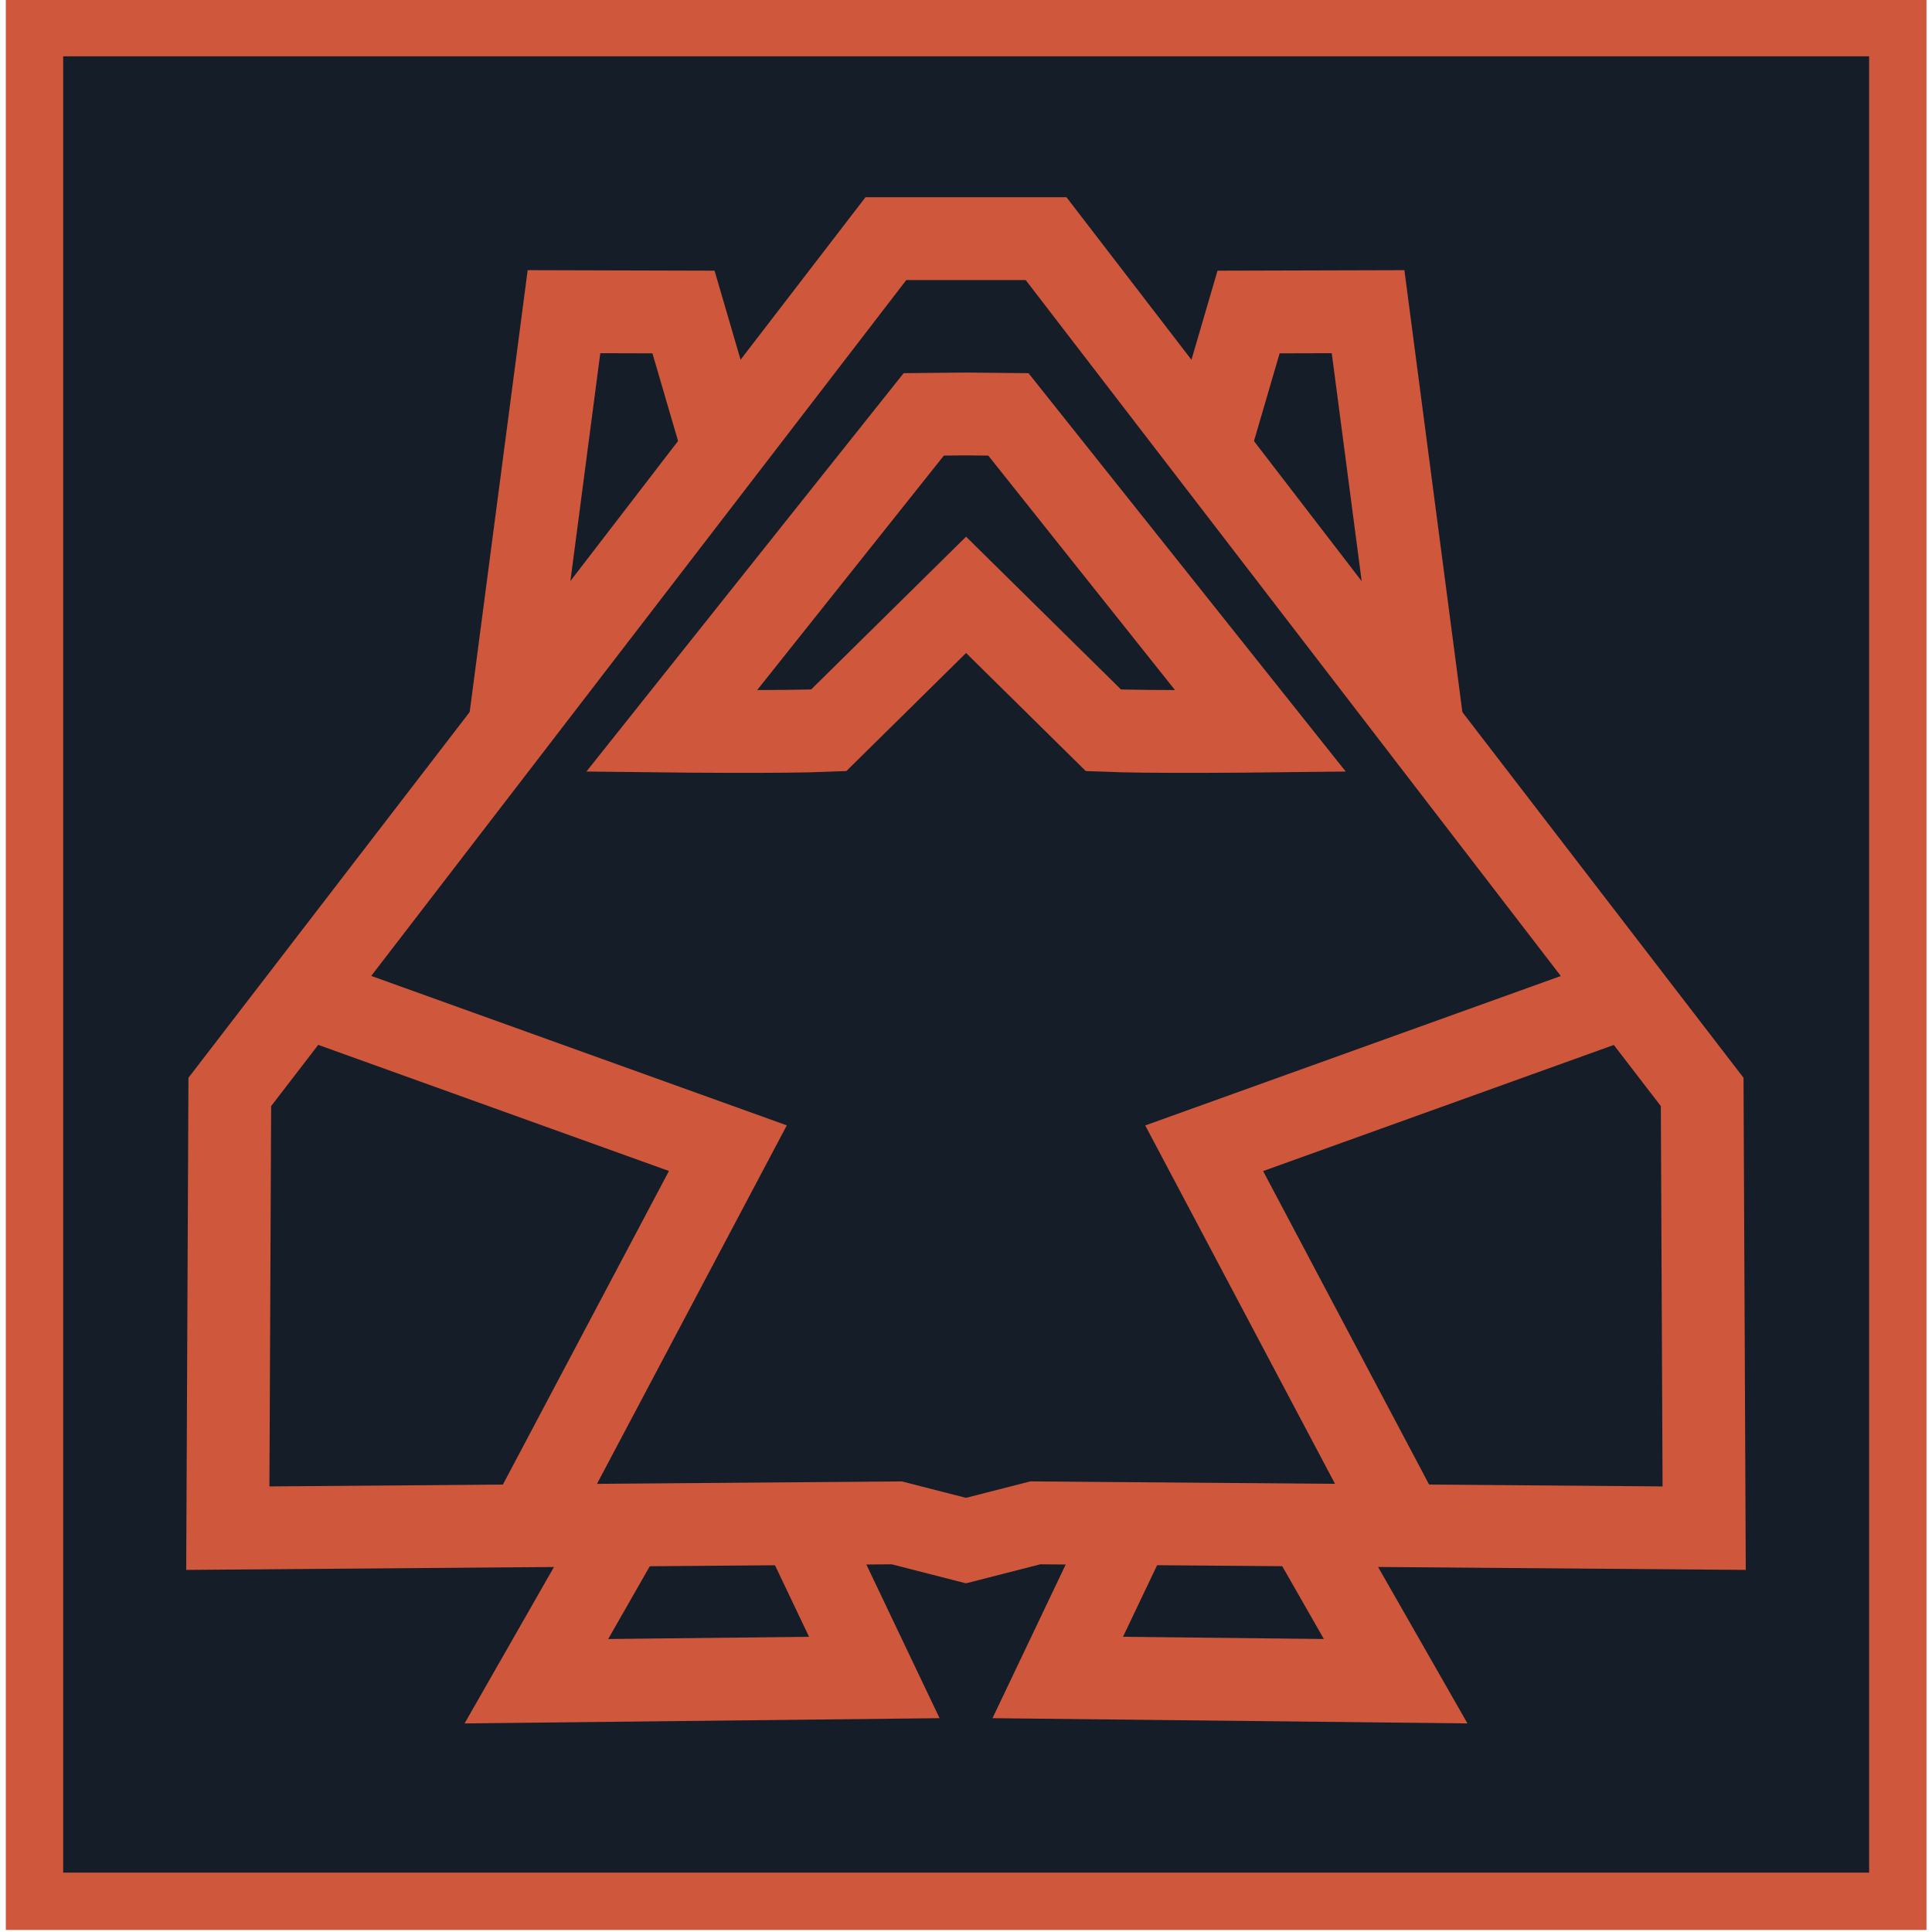
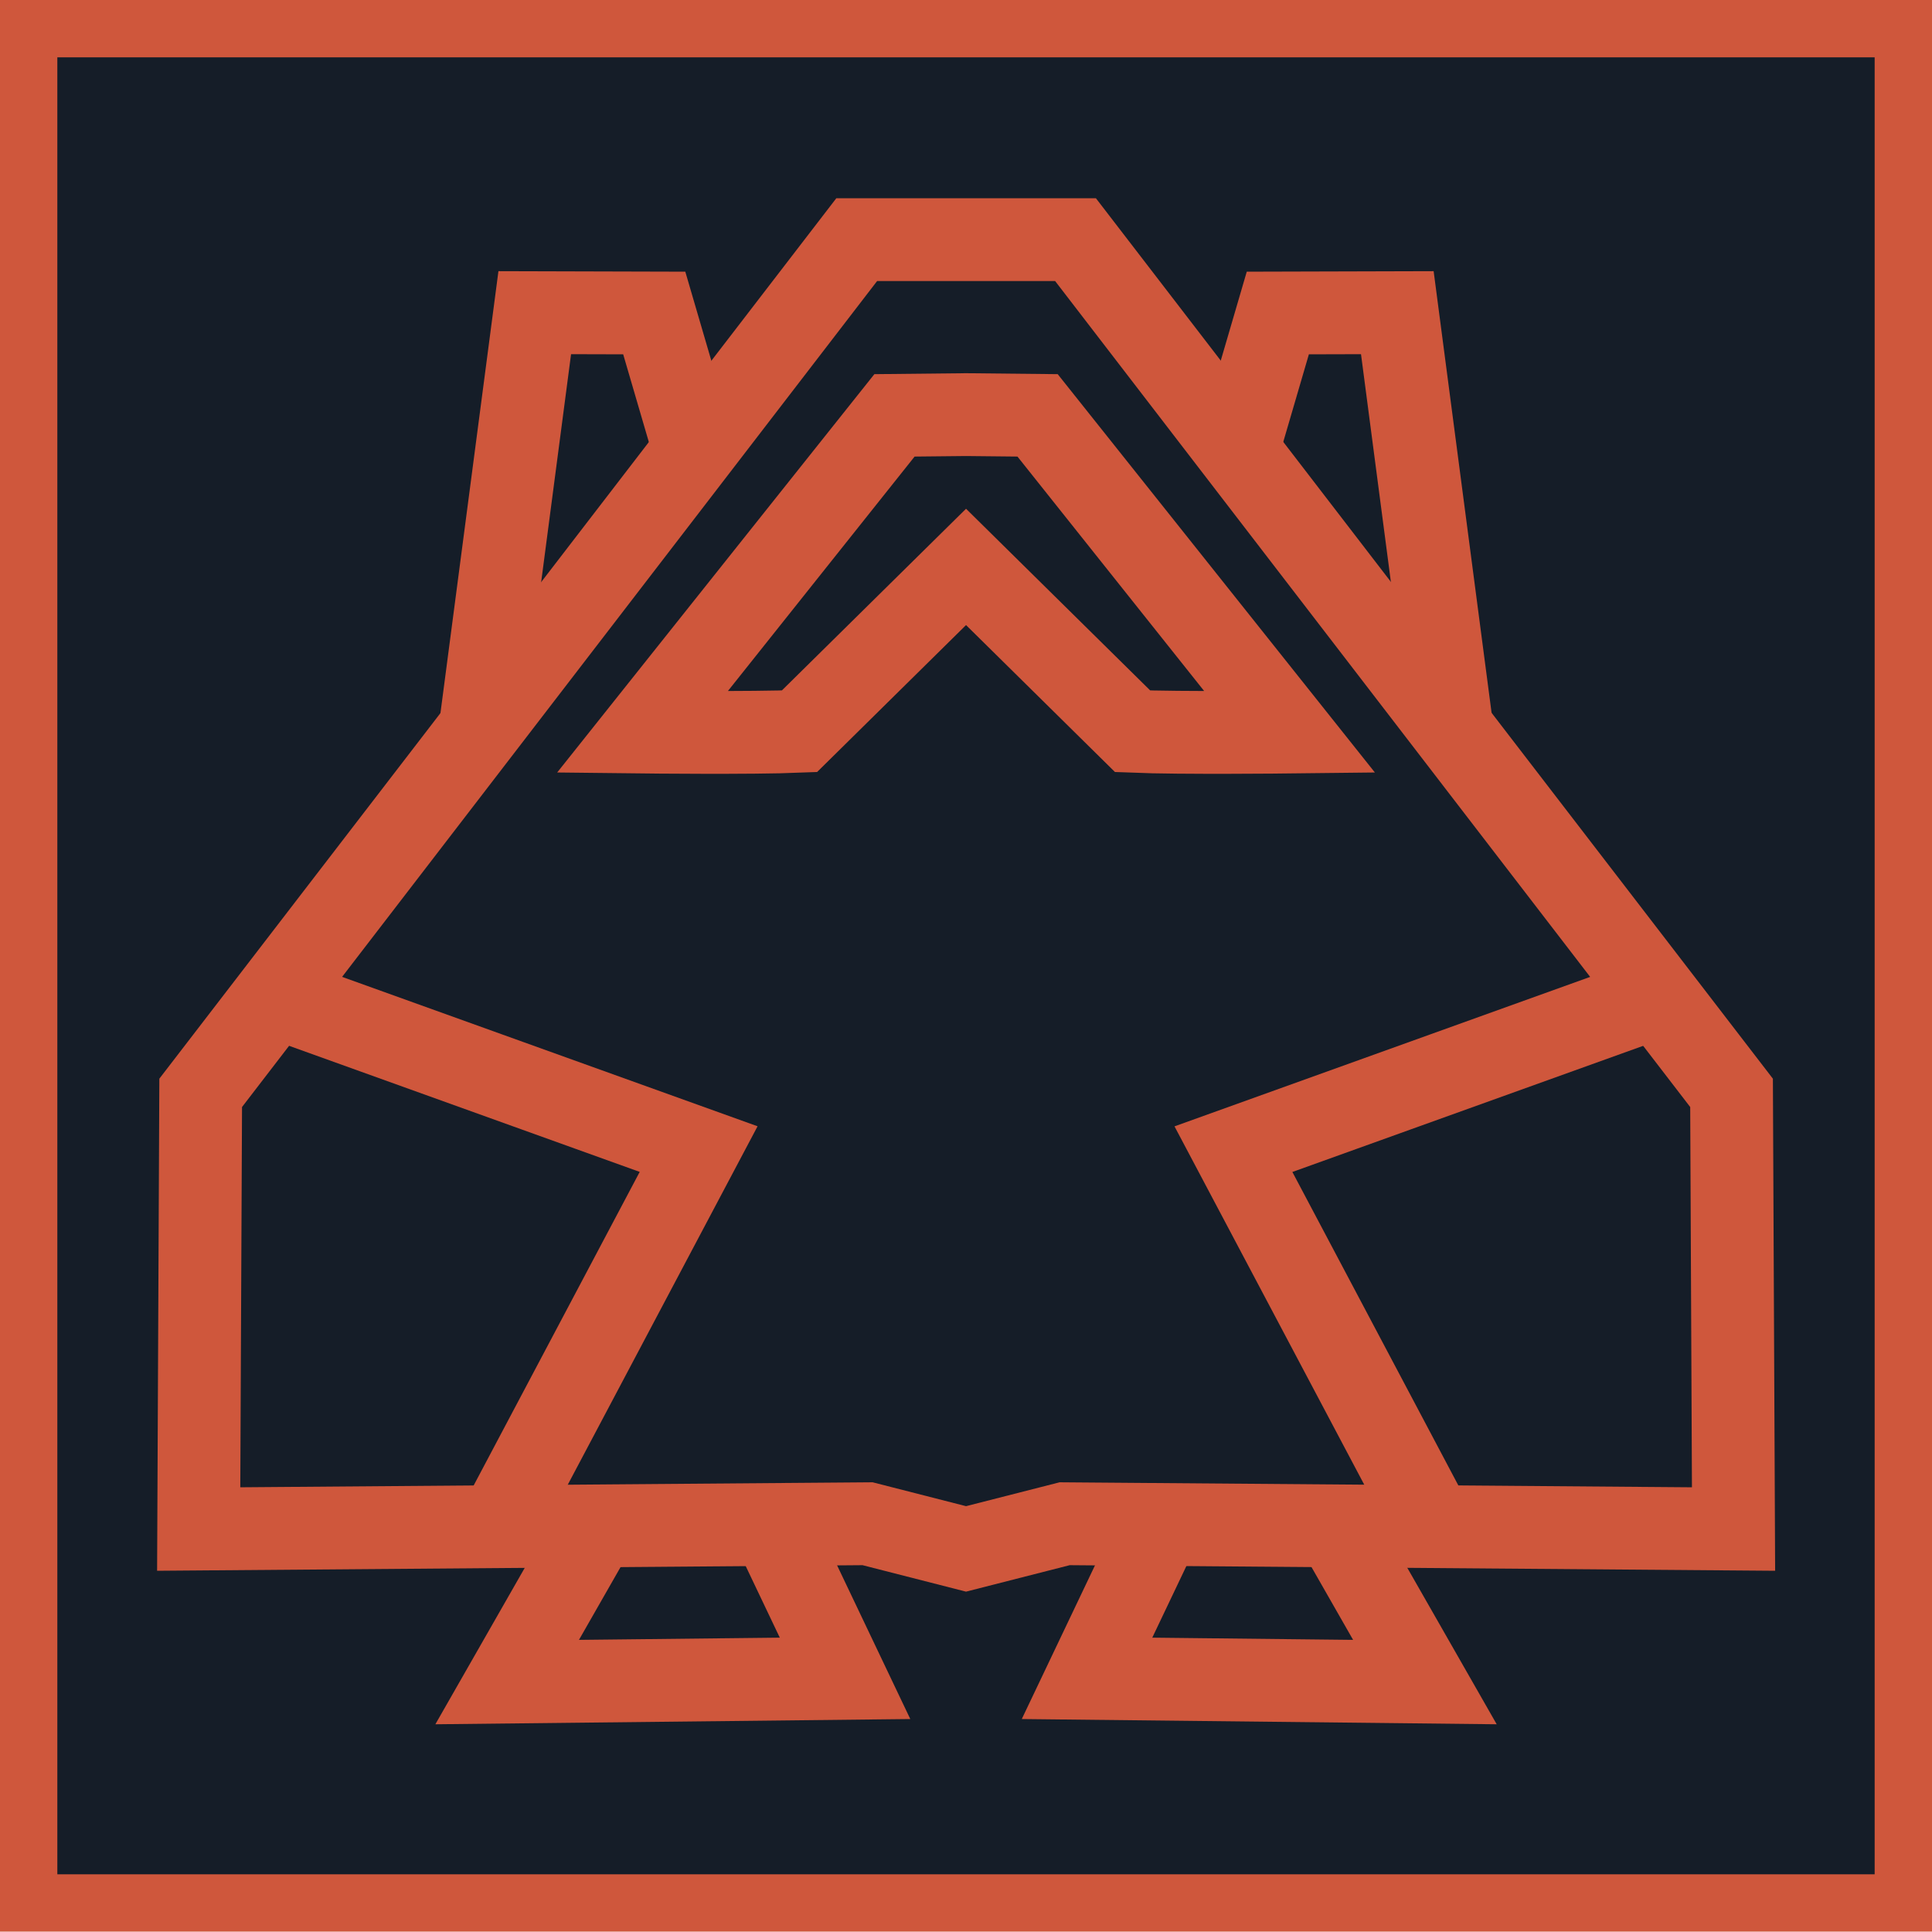
- <svg xmlns="http://www.w3.org/2000/svg" width="377.953" height="377.953" viewBox="0 0 100 100" version="1.1" id="svg1">
+ <svg xmlns="http://www.w3.org/2000/svg" width="400.038" height="399.963" viewBox="0 0 100.009 99.991" version="1.1" id="svg1">
  <defs id="defs1">
    </defs>
-   <g id="layer1" transform="translate(-66.17367,-122.3873)" style="display:inline">
-     <rect style="fill:#151d28;fill-opacity:1;stroke:#cf573c;stroke-width:2.968;stroke-opacity:1" id="rect1" width="96.444" height="96.98" x="67.959" y="123.818" />
+   <g id="layer1" transform="translate(-66.47564,-122.3343)" style="display:inline">
+     <rect style="fill:#151d28;fill-opacity:1;stroke:#cf573c;stroke-width:2.968;stroke-opacity:1" id="rect1" width="97.042" height="97.023" x="67.959" y="123.818" />
  </g>
-   <g id="layer2" style="stroke-width:1;stroke-dasharray:none" transform="matrix(4.286764,0,0,4.286799,-276.725,-515.0018)">
-     <path style="fill:#151d28;fill-opacity:1;fill-rule:nonzero;stroke:#cf573c;stroke-width:1;stroke-dasharray:none" d="m 72.118,138.532 -1.088,1.904 4.08,-0.045 -0.907,-1.904 m 6.114,0.045 1.088,1.904 -4.08,-0.045 0.907,-1.904" id="path11" />
-     <path style="fill:#151d28;fill-opacity:1;fill-rule:nonzero;stroke:#cf573c;stroke-width:1;stroke-dasharray:none" d="m 70.713,128.854 0.65,-4.954 1.443,0.004 0.513,1.754 m 8.403,3.196 -0.65,-4.954 -1.443,0.004 -0.513,1.754" id="path10" />
-     <path style="fill:#151d28;fill-opacity:1;fill-rule:nonzero;stroke:#cf573c;stroke-width:1;stroke-dasharray:none;stroke-opacity:1" d="m 76.217,138.738 -0.836,-0.214 -8.077,0.064 0.024,-5.267 7.922,-10.303 0.967,-2e-5 0.967,2e-5 7.922,10.303 0.024,5.267 -8.077,-0.064 z" id="path1" />
-     <path style="fill:none;stroke:#cf573c;stroke-width:1;stroke-dasharray:none" d="m 76.217,125.135 -0.51,0.005 -3.045,3.824 c 0,0 1.318,0.015 1.897,-0.009 l 1.659,-1.636 1.659,1.636 c 0.579,0.024 1.897,0.009 1.897,0.009 l -3.045,-3.824 z" id="path6" />
-     <path style="fill:none;stroke:#cf573c;stroke-width:1;stroke-dasharray:none" d="m 70.894,138.623 2.448,-4.623 -5.167,-1.858 m 13.366,6.482 -2.448,-4.623 5.167,-1.858" id="path9" />
+   <g id="layer2" style="stroke-width:1;stroke-dasharray:none" transform="matrix(4.286764,0,0,4.286799,-278.2355,-514.9488)">
+     <path style="fill:#151d28;fill-opacity:1;fill-rule:nonzero;stroke:#cf573c;stroke-width:1;stroke-dasharray:none" d="m 72.118,138.532 -1.088,1.904 4.08,-0.045 -0.907,-1.904 m 6.821,0.045 1.088,1.904 -4.08,-0.045 0.907,-1.904" id="path11" />
+     <path style="fill:#151d28;fill-opacity:1;fill-rule:nonzero;stroke:#cf573c;stroke-width:1;stroke-dasharray:none" d="m 70.713,128.854 0.65,-4.954 1.443,0.004 0.513,1.754 m 9.11,3.196 -0.65,-4.954 -1.443,0.004 -0.513,1.754" id="path10" />
+     <path style="fill:#151d28;fill-opacity:1;fill-rule:nonzero;stroke:#cf573c;stroke-width:1;stroke-dasharray:none;stroke-opacity:1" d="m 76.571,138.828 -1.189,-0.304 -8.077,0.064 0.024,-5.267 7.922,-10.303 1.321,-3e-5 1.321,3e-5 7.922,10.303 0.024,5.267 -8.077,-0.064 z" id="path1" />
+     <path style="fill:none;stroke:#cf573c;stroke-width:1;stroke-dasharray:none" d="m 76.571,125.131 -0.864,0.009 -3.045,3.824 c 0,0 1.318,0.015 1.897,-0.009 l 2.012,-1.985 2.012,1.985 c 0.579,0.024 1.897,0.009 1.897,0.009 l -3.045,-3.824 z" id="path6" />
+     <path style="fill:none;stroke:#cf573c;stroke-width:1;stroke-dasharray:none" d="m 70.894,138.623 2.448,-4.623 -5.167,-1.858 m 14.073,6.482 -2.448,-4.623 5.167,-1.858" id="path9" />
  </g>
</svg>
